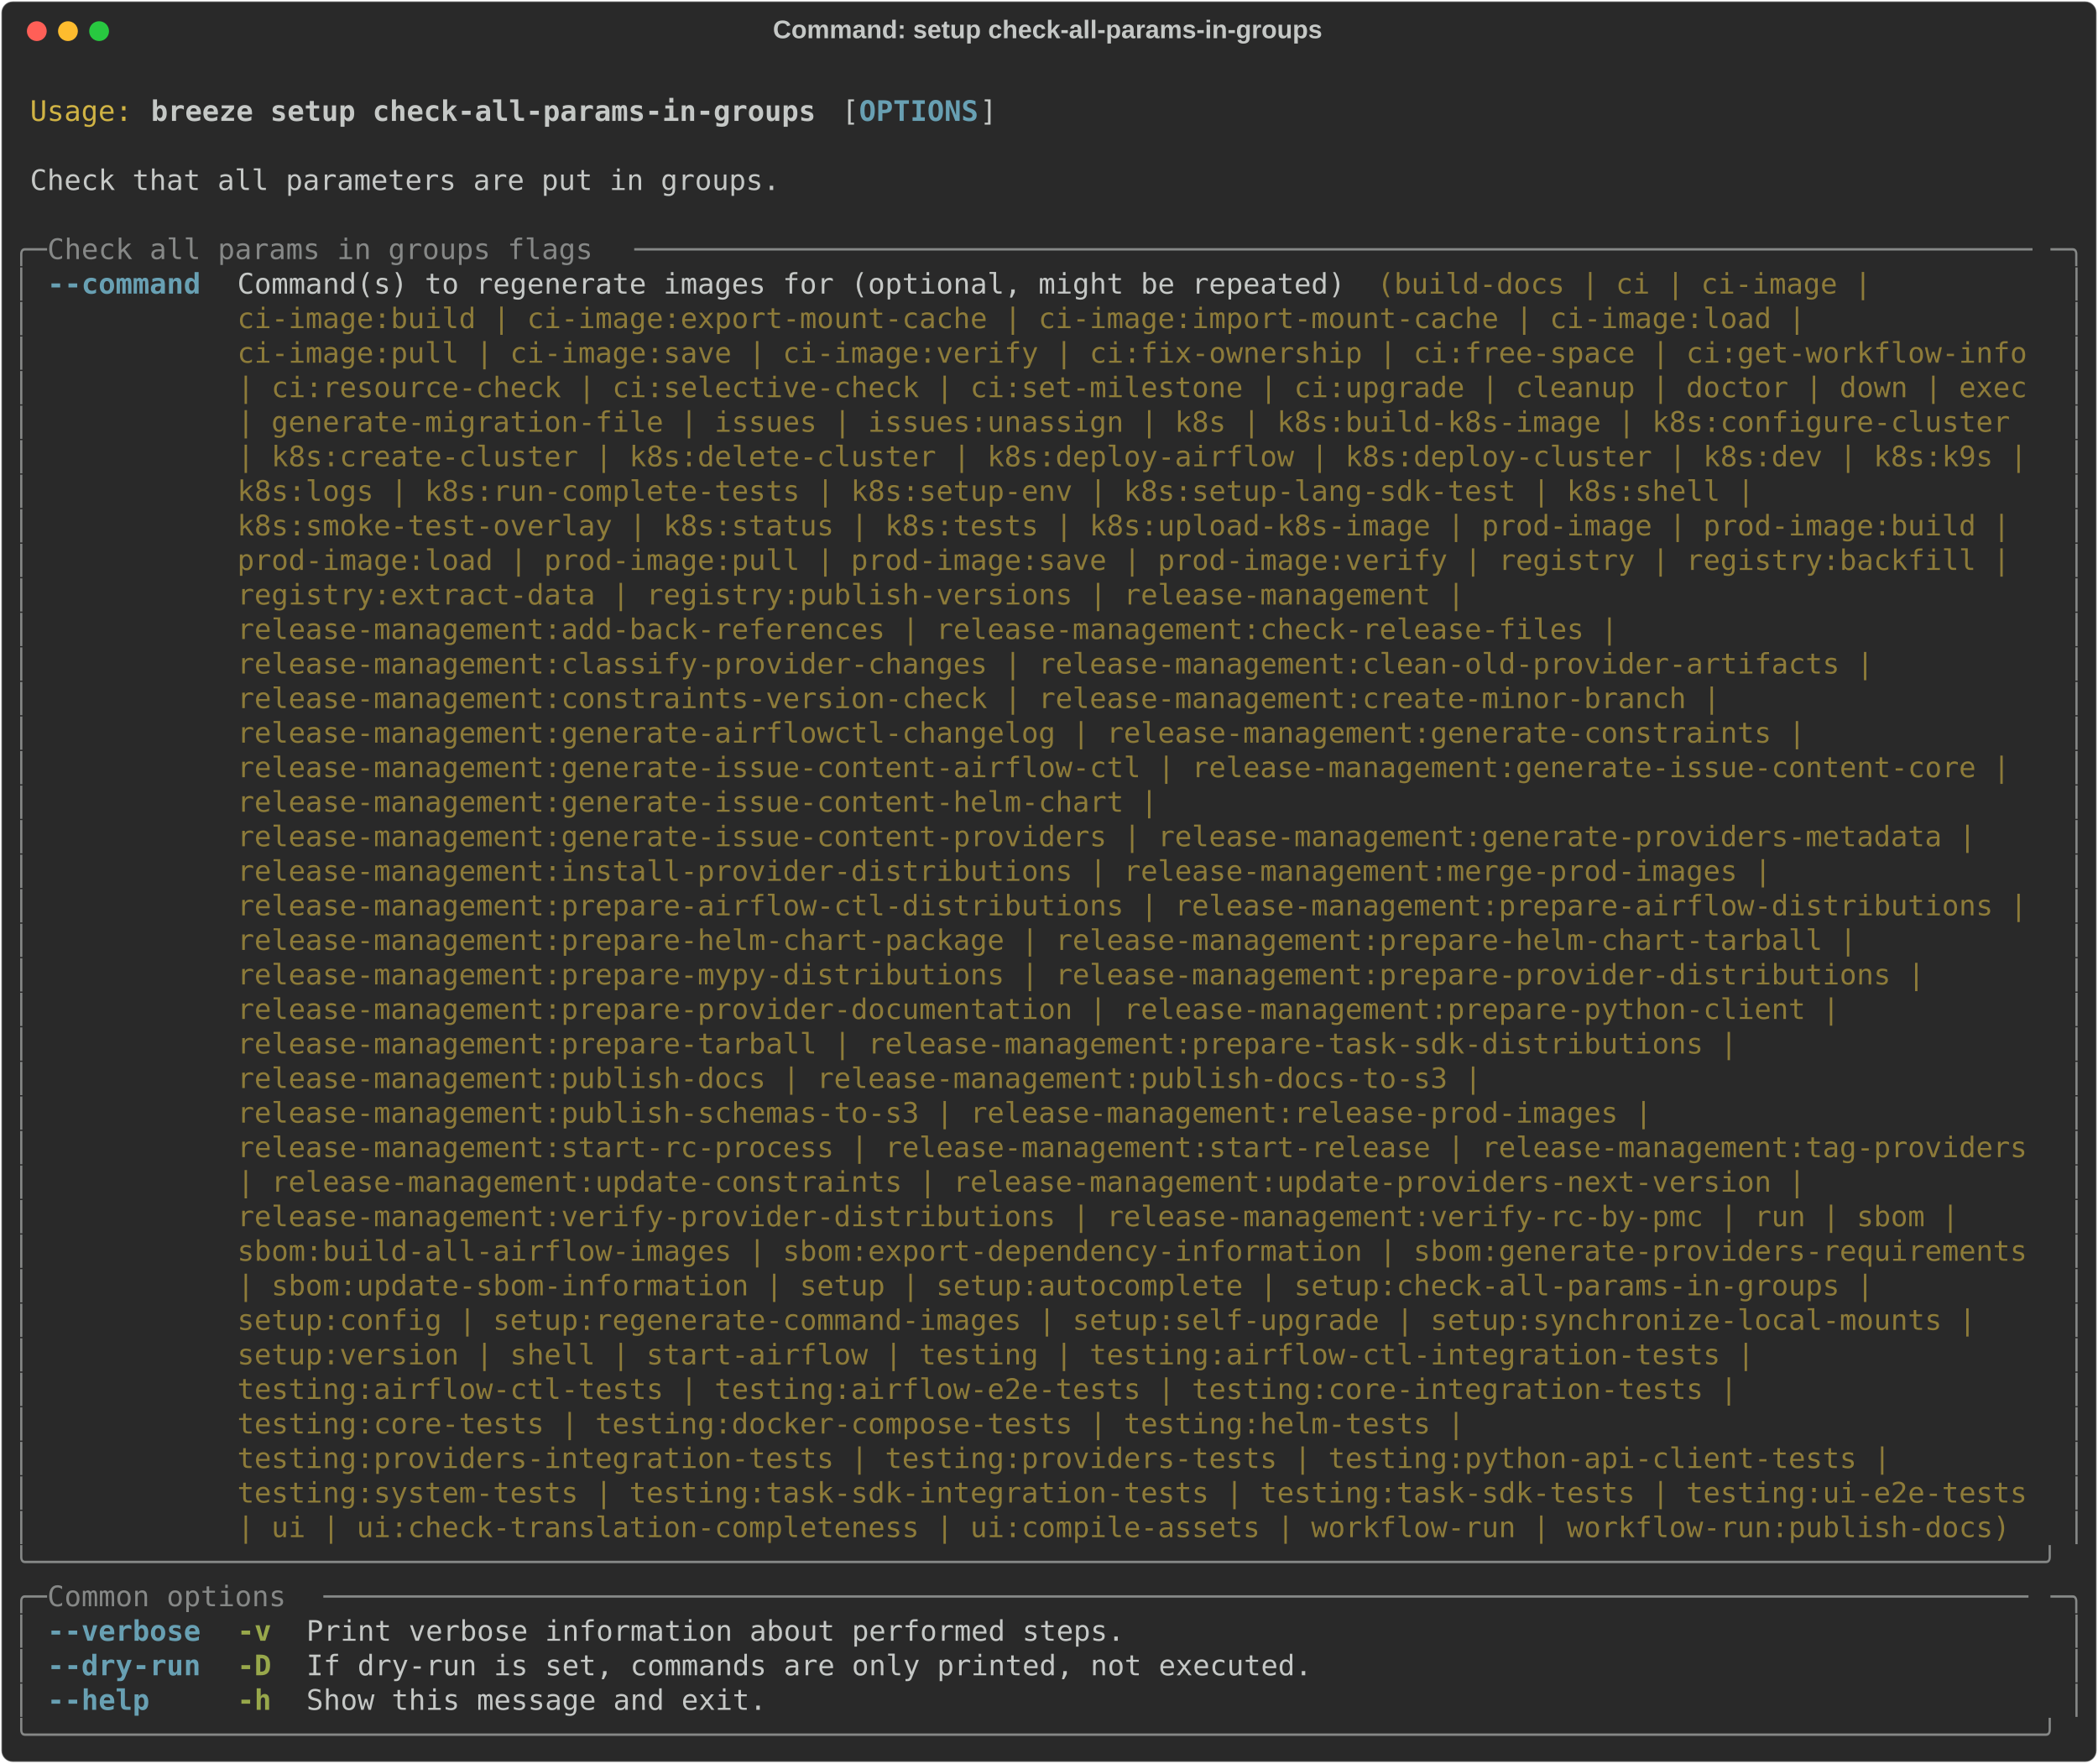
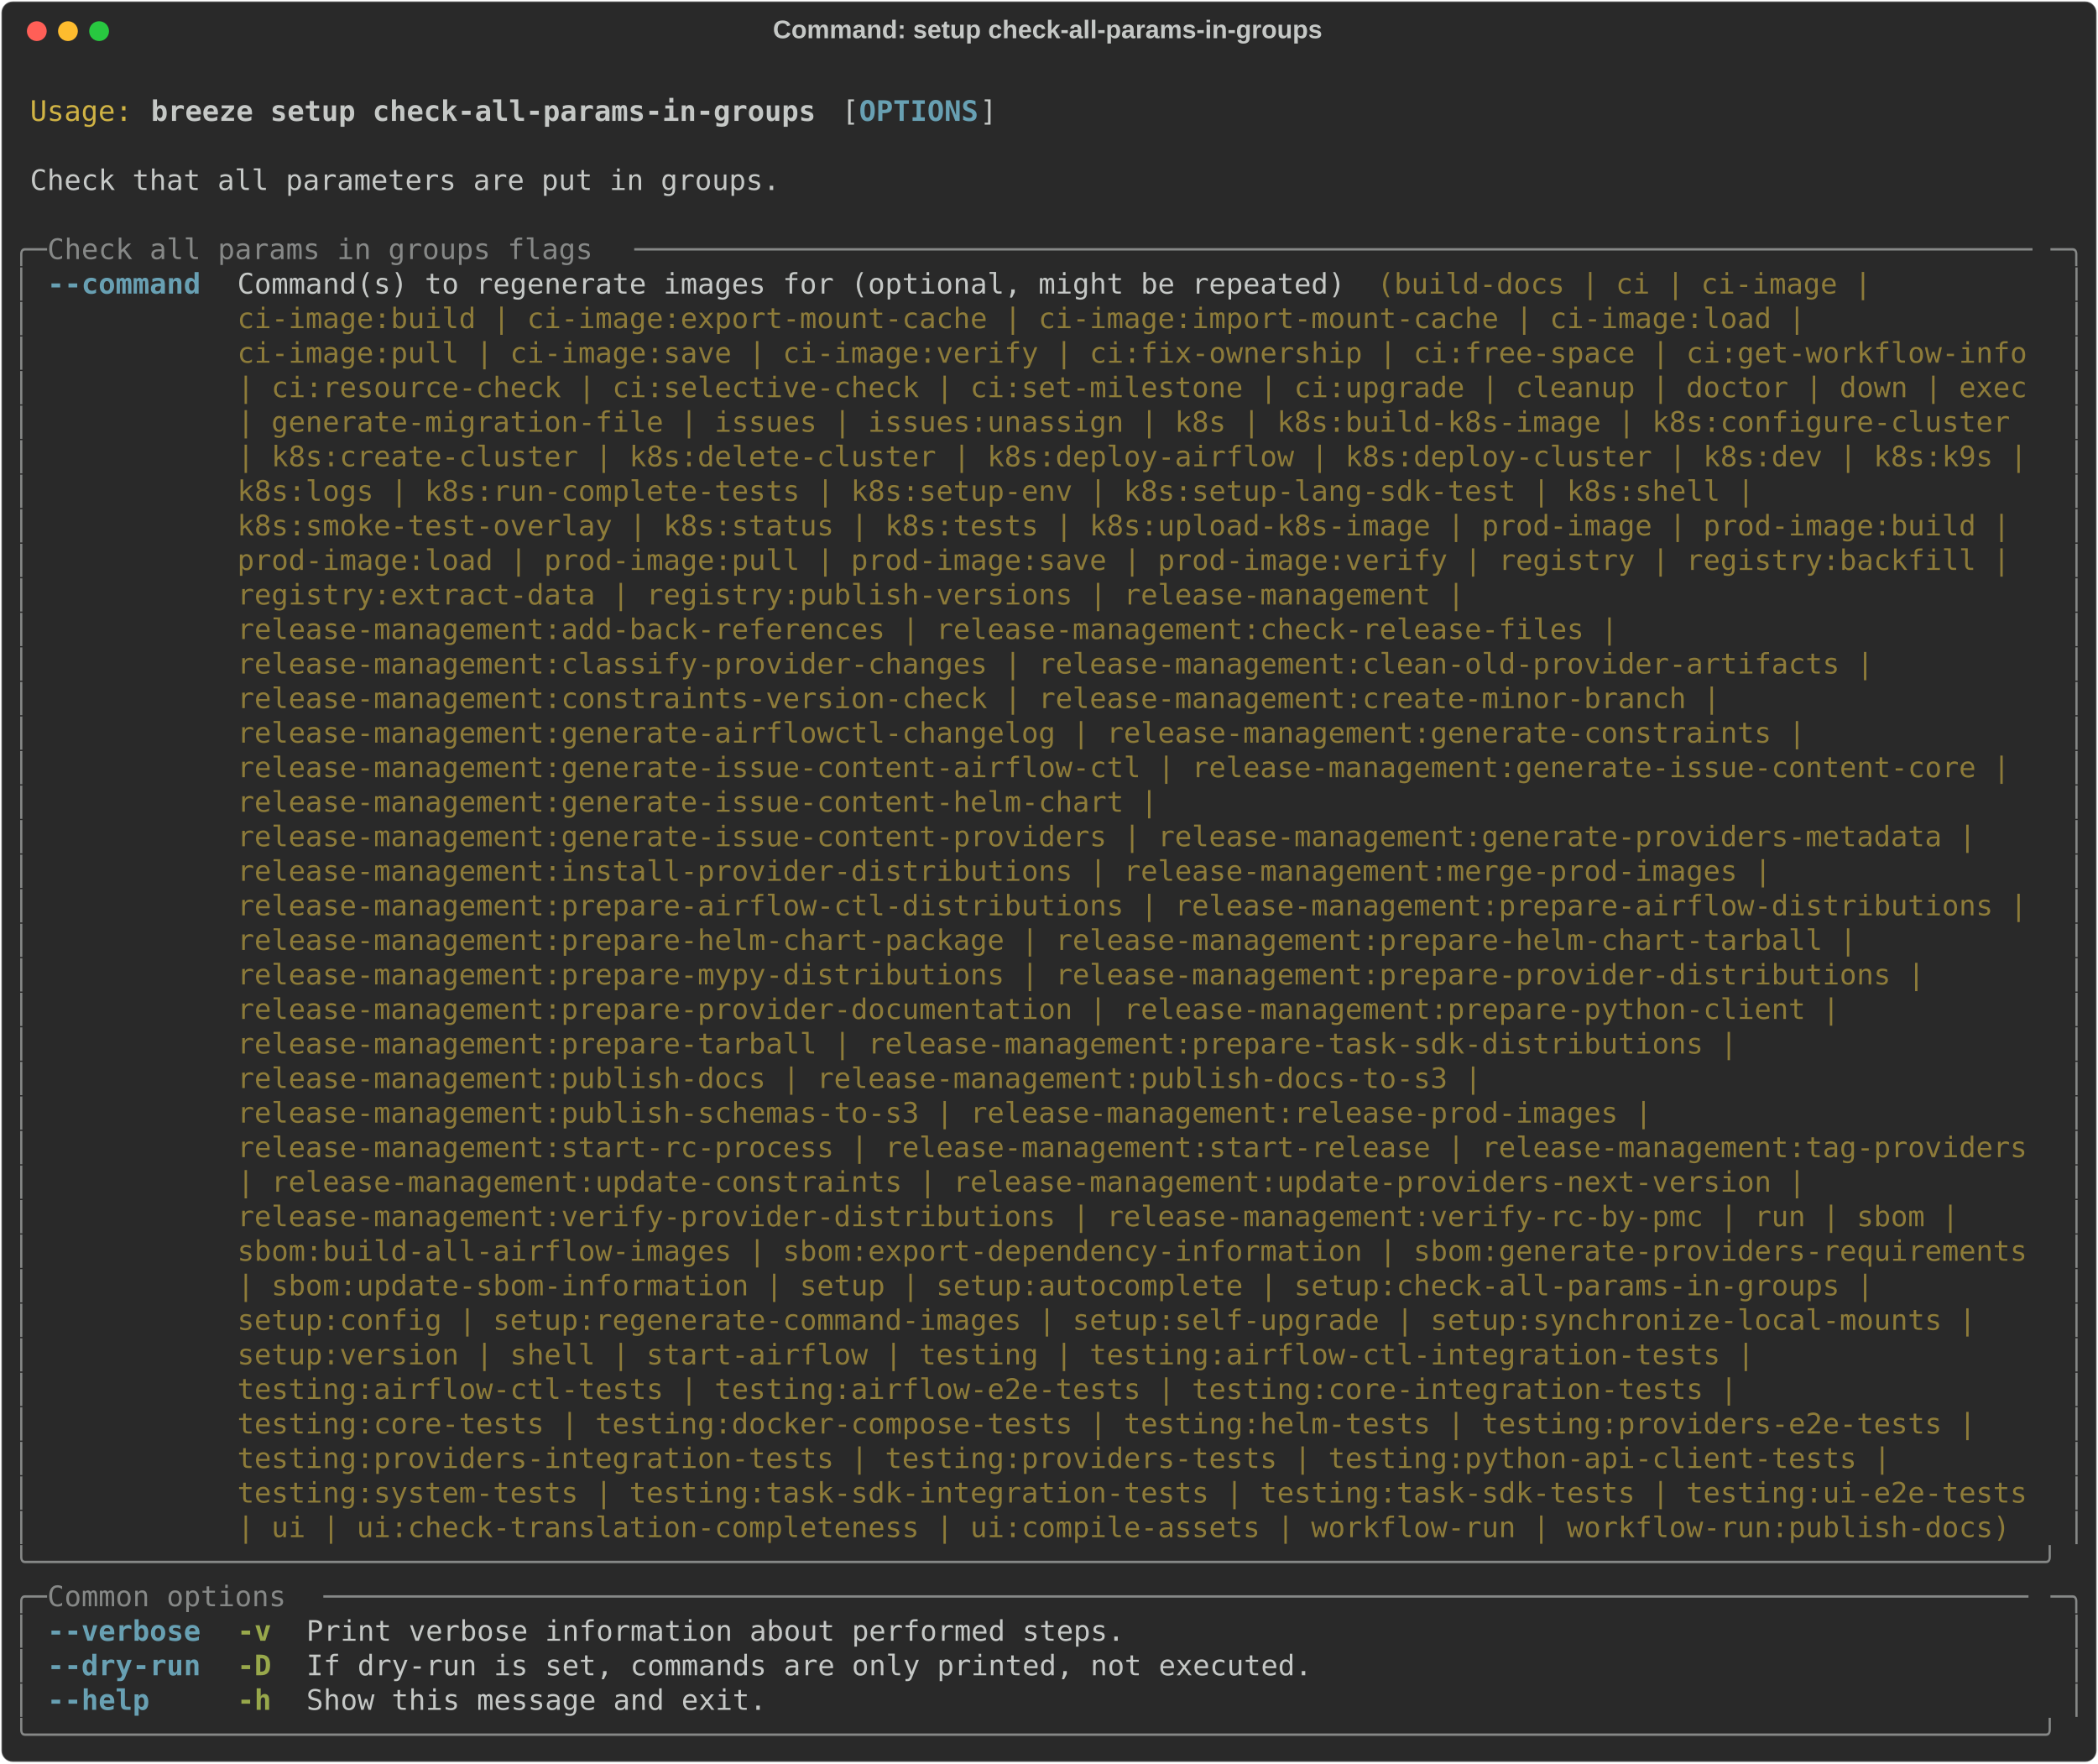
<svg xmlns="http://www.w3.org/2000/svg" class="rich-terminal" viewBox="0 0 1482 1245.6">
  <style>

    @font-face {
        font-family: "Fira Code";
        src: local("FiraCode-Regular"),
                url("https://cdnjs.cloudflare.com/ajax/libs/firacode/6.2.0/woff2/FiraCode-Regular.woff2") format("woff2"),
                url("https://cdnjs.cloudflare.com/ajax/libs/firacode/6.2.0/woff/FiraCode-Regular.woff") format("woff");
        font-style: normal;
        font-weight: 400;
    }
    @font-face {
        font-family: "Fira Code";
        src: local("FiraCode-Bold"),
                url("https://cdnjs.cloudflare.com/ajax/libs/firacode/6.2.0/woff2/FiraCode-Bold.woff2") format("woff2"),
                url("https://cdnjs.cloudflare.com/ajax/libs/firacode/6.2.0/woff/FiraCode-Bold.woff") format("woff");
        font-style: bold;
        font-weight: 700;
    }

    .breeze-setup-check-all-params-in-groups-matrix {
        font-family: Fira Code, monospace;
        font-size: 20px;
        line-height: 24.4px;
        font-variant-east-asian: full-width;
    }

    .breeze-setup-check-all-params-in-groups-title {
        font-size: 18px;
        font-weight: bold;
        font-family: arial;
    }

    .breeze-setup-check-all-params-in-groups-r1 { fill: #c5c8c6 }
.breeze-setup-check-all-params-in-groups-r2 { fill: #d0b344 }
.breeze-setup-check-all-params-in-groups-r3 { fill: #c5c8c6;font-weight: bold }
.breeze-setup-check-all-params-in-groups-r4 { fill: #68a0b3;font-weight: bold }
.breeze-setup-check-all-params-in-groups-r5 { fill: #868887 }
.breeze-setup-check-all-params-in-groups-r6 { fill: #8d7b39 }
.breeze-setup-check-all-params-in-groups-r7 { fill: #98a84b;font-weight: bold }
    </style>
  <defs>
    <clipPath id="breeze-setup-check-all-params-in-groups-clip-terminal">
      <rect x="0" y="0" width="1463.0" height="1194.6" />
    </clipPath>
    <clipPath id="breeze-setup-check-all-params-in-groups-line-0">
      <rect x="0" y="1.5" width="1464" height="24.65" />
    </clipPath>
    <clipPath id="breeze-setup-check-all-params-in-groups-line-1">
      <rect x="0" y="25.9" width="1464" height="24.65" />
    </clipPath>
    <clipPath id="breeze-setup-check-all-params-in-groups-line-2">
      <rect x="0" y="50.3" width="1464" height="24.65" />
    </clipPath>
    <clipPath id="breeze-setup-check-all-params-in-groups-line-3">
      <rect x="0" y="74.7" width="1464" height="24.65" />
    </clipPath>
    <clipPath id="breeze-setup-check-all-params-in-groups-line-4">
      <rect x="0" y="99.1" width="1464" height="24.65" />
    </clipPath>
    <clipPath id="breeze-setup-check-all-params-in-groups-line-5">
      <rect x="0" y="123.5" width="1464" height="24.65" />
    </clipPath>
    <clipPath id="breeze-setup-check-all-params-in-groups-line-6">
      <rect x="0" y="147.9" width="1464" height="24.65" />
    </clipPath>
    <clipPath id="breeze-setup-check-all-params-in-groups-line-7">
      <rect x="0" y="172.3" width="1464" height="24.65" />
    </clipPath>
    <clipPath id="breeze-setup-check-all-params-in-groups-line-8">
      <rect x="0" y="196.7" width="1464" height="24.65" />
    </clipPath>
    <clipPath id="breeze-setup-check-all-params-in-groups-line-9">
      <rect x="0" y="221.1" width="1464" height="24.65" />
    </clipPath>
    <clipPath id="breeze-setup-check-all-params-in-groups-line-10">
      <rect x="0" y="245.5" width="1464" height="24.65" />
    </clipPath>
    <clipPath id="breeze-setup-check-all-params-in-groups-line-11">
      <rect x="0" y="269.9" width="1464" height="24.65" />
    </clipPath>
    <clipPath id="breeze-setup-check-all-params-in-groups-line-12">
      <rect x="0" y="294.3" width="1464" height="24.65" />
    </clipPath>
    <clipPath id="breeze-setup-check-all-params-in-groups-line-13">
      <rect x="0" y="318.7" width="1464" height="24.65" />
    </clipPath>
    <clipPath id="breeze-setup-check-all-params-in-groups-line-14">
      <rect x="0" y="343.1" width="1464" height="24.65" />
    </clipPath>
    <clipPath id="breeze-setup-check-all-params-in-groups-line-15">
      <rect x="0" y="367.5" width="1464" height="24.65" />
    </clipPath>
    <clipPath id="breeze-setup-check-all-params-in-groups-line-16">
      <rect x="0" y="391.9" width="1464" height="24.65" />
    </clipPath>
    <clipPath id="breeze-setup-check-all-params-in-groups-line-17">
      <rect x="0" y="416.3" width="1464" height="24.65" />
    </clipPath>
    <clipPath id="breeze-setup-check-all-params-in-groups-line-18">
      <rect x="0" y="440.7" width="1464" height="24.65" />
    </clipPath>
    <clipPath id="breeze-setup-check-all-params-in-groups-line-19">
      <rect x="0" y="465.1" width="1464" height="24.65" />
    </clipPath>
    <clipPath id="breeze-setup-check-all-params-in-groups-line-20">
      <rect x="0" y="489.5" width="1464" height="24.65" />
    </clipPath>
    <clipPath id="breeze-setup-check-all-params-in-groups-line-21">
      <rect x="0" y="513.9" width="1464" height="24.65" />
    </clipPath>
    <clipPath id="breeze-setup-check-all-params-in-groups-line-22">
      <rect x="0" y="538.3" width="1464" height="24.65" />
    </clipPath>
    <clipPath id="breeze-setup-check-all-params-in-groups-line-23">
      <rect x="0" y="562.7" width="1464" height="24.65" />
    </clipPath>
    <clipPath id="breeze-setup-check-all-params-in-groups-line-24">
      <rect x="0" y="587.1" width="1464" height="24.65" />
    </clipPath>
    <clipPath id="breeze-setup-check-all-params-in-groups-line-25">
      <rect x="0" y="611.5" width="1464" height="24.65" />
    </clipPath>
    <clipPath id="breeze-setup-check-all-params-in-groups-line-26">
      <rect x="0" y="635.9" width="1464" height="24.65" />
    </clipPath>
    <clipPath id="breeze-setup-check-all-params-in-groups-line-27">
      <rect x="0" y="660.3" width="1464" height="24.65" />
    </clipPath>
    <clipPath id="breeze-setup-check-all-params-in-groups-line-28">
      <rect x="0" y="684.7" width="1464" height="24.65" />
    </clipPath>
    <clipPath id="breeze-setup-check-all-params-in-groups-line-29">
      <rect x="0" y="709.1" width="1464" height="24.65" />
    </clipPath>
    <clipPath id="breeze-setup-check-all-params-in-groups-line-30">
      <rect x="0" y="733.5" width="1464" height="24.65" />
    </clipPath>
    <clipPath id="breeze-setup-check-all-params-in-groups-line-31">
      <rect x="0" y="757.9" width="1464" height="24.65" />
    </clipPath>
    <clipPath id="breeze-setup-check-all-params-in-groups-line-32">
      <rect x="0" y="782.3" width="1464" height="24.65" />
    </clipPath>
    <clipPath id="breeze-setup-check-all-params-in-groups-line-33">
      <rect x="0" y="806.7" width="1464" height="24.65" />
    </clipPath>
    <clipPath id="breeze-setup-check-all-params-in-groups-line-34">
      <rect x="0" y="831.1" width="1464" height="24.65" />
    </clipPath>
    <clipPath id="breeze-setup-check-all-params-in-groups-line-35">
      <rect x="0" y="855.5" width="1464" height="24.65" />
    </clipPath>
    <clipPath id="breeze-setup-check-all-params-in-groups-line-36">
      <rect x="0" y="879.9" width="1464" height="24.65" />
    </clipPath>
    <clipPath id="breeze-setup-check-all-params-in-groups-line-37">
      <rect x="0" y="904.3" width="1464" height="24.65" />
    </clipPath>
    <clipPath id="breeze-setup-check-all-params-in-groups-line-38">
      <rect x="0" y="928.7" width="1464" height="24.65" />
    </clipPath>
    <clipPath id="breeze-setup-check-all-params-in-groups-line-39">
      <rect x="0" y="953.1" width="1464" height="24.65" />
    </clipPath>
    <clipPath id="breeze-setup-check-all-params-in-groups-line-40">
      <rect x="0" y="977.5" width="1464" height="24.65" />
    </clipPath>
    <clipPath id="breeze-setup-check-all-params-in-groups-line-41">
      <rect x="0" y="1001.9" width="1464" height="24.65" />
    </clipPath>
    <clipPath id="breeze-setup-check-all-params-in-groups-line-42">
      <rect x="0" y="1026.3" width="1464" height="24.65" />
    </clipPath>
    <clipPath id="breeze-setup-check-all-params-in-groups-line-43">
      <rect x="0" y="1050.7" width="1464" height="24.65" />
    </clipPath>
    <clipPath id="breeze-setup-check-all-params-in-groups-line-44">
      <rect x="0" y="1075.1" width="1464" height="24.65" />
    </clipPath>
    <clipPath id="breeze-setup-check-all-params-in-groups-line-45">
      <rect x="0" y="1099.5" width="1464" height="24.65" />
    </clipPath>
    <clipPath id="breeze-setup-check-all-params-in-groups-line-46">
      <rect x="0" y="1123.9" width="1464" height="24.65" />
    </clipPath>
    <clipPath id="breeze-setup-check-all-params-in-groups-line-47">
      <rect x="0" y="1148.3" width="1464" height="24.65" />
    </clipPath>
  </defs>
  <rect fill="#292929" stroke="rgba(255,255,255,0.35)" stroke-width="1" x="1" y="1" width="1480" height="1243.6" rx="8" />
  <text class="breeze-setup-check-all-params-in-groups-title" fill="#c5c8c6" text-anchor="middle" x="740" y="27">Command: setup check-all-params-in-groups</text>
  <g transform="translate(26,22)">
    <circle cx="0" cy="0" r="7" fill="#ff5f57" />
    <circle cx="22" cy="0" r="7" fill="#febc2e" />
    <circle cx="44" cy="0" r="7" fill="#28c840" />
  </g>
  <g transform="translate(9, 41)" clip-path="url(#breeze-setup-check-all-params-in-groups-clip-terminal)">
    <g class="breeze-setup-check-all-params-in-groups-matrix">
      <text class="breeze-setup-check-all-params-in-groups-r1" x="1464" y="20" textLength="12.2" clip-path="url(#breeze-setup-check-all-params-in-groups-line-0)">
</text>
      <text class="breeze-setup-check-all-params-in-groups-r2" x="12.2" y="44.4" textLength="73.2" clip-path="url(#breeze-setup-check-all-params-in-groups-line-1)">Usage:</text>
      <text class="breeze-setup-check-all-params-in-groups-r3" x="97.6" y="44.4" textLength="475.8" clip-path="url(#breeze-setup-check-all-params-in-groups-line-1)">breeze setup check-all-params-in-groups</text>
      <text class="breeze-setup-check-all-params-in-groups-r1" x="585.6" y="44.4" textLength="12.2" clip-path="url(#breeze-setup-check-all-params-in-groups-line-1)">[</text>
      <text class="breeze-setup-check-all-params-in-groups-r4" x="597.8" y="44.4" textLength="85.4" clip-path="url(#breeze-setup-check-all-params-in-groups-line-1)">OPTIONS</text>
      <text class="breeze-setup-check-all-params-in-groups-r1" x="683.2" y="44.4" textLength="12.2" clip-path="url(#breeze-setup-check-all-params-in-groups-line-1)">]</text>
      <text class="breeze-setup-check-all-params-in-groups-r1" x="1464" y="44.4" textLength="12.2" clip-path="url(#breeze-setup-check-all-params-in-groups-line-1)">
</text>
      <text class="breeze-setup-check-all-params-in-groups-r1" x="1464" y="68.8" textLength="12.2" clip-path="url(#breeze-setup-check-all-params-in-groups-line-2)">
</text>
      <text class="breeze-setup-check-all-params-in-groups-r1" x="12.2" y="93.2" textLength="536.8" clip-path="url(#breeze-setup-check-all-params-in-groups-line-3)">Check that all parameters are put in groups.</text>
      <text class="breeze-setup-check-all-params-in-groups-r1" x="1464" y="93.2" textLength="12.2" clip-path="url(#breeze-setup-check-all-params-in-groups-line-3)">
</text>
      <text class="breeze-setup-check-all-params-in-groups-r1" x="1464" y="117.6" textLength="12.2" clip-path="url(#breeze-setup-check-all-params-in-groups-line-4)">
</text>
      <text class="breeze-setup-check-all-params-in-groups-r5" x="0" y="142" textLength="24.4" clip-path="url(#breeze-setup-check-all-params-in-groups-line-5)">╭─</text>
      <text class="breeze-setup-check-all-params-in-groups-r5" x="24.4" y="142" textLength="414.8" clip-path="url(#breeze-setup-check-all-params-in-groups-line-5)"> Check all params in groups flags </text>
      <text class="breeze-setup-check-all-params-in-groups-r5" x="439.2" y="142" textLength="1000.4" clip-path="url(#breeze-setup-check-all-params-in-groups-line-5)">──────────────────────────────────────────────────────────────────────────────────</text>
      <text class="breeze-setup-check-all-params-in-groups-r5" x="1439.6" y="142" textLength="24.4" clip-path="url(#breeze-setup-check-all-params-in-groups-line-5)">─╮</text>
      <text class="breeze-setup-check-all-params-in-groups-r1" x="1464" y="142" textLength="12.2" clip-path="url(#breeze-setup-check-all-params-in-groups-line-5)">
</text>
      <text class="breeze-setup-check-all-params-in-groups-r5" x="0" y="166.4" textLength="12.2" clip-path="url(#breeze-setup-check-all-params-in-groups-line-6)">│</text>
      <text class="breeze-setup-check-all-params-in-groups-r4" x="24.4" y="166.4" textLength="109.8" clip-path="url(#breeze-setup-check-all-params-in-groups-line-6)">--command</text>
      <text class="breeze-setup-check-all-params-in-groups-r1" x="158.6" y="166.4" textLength="805.2" clip-path="url(#breeze-setup-check-all-params-in-groups-line-6)">Command(s) to regenerate images for (optional, might be repeated) </text>
      <text class="breeze-setup-check-all-params-in-groups-r6" x="963.8" y="166.4" textLength="366" clip-path="url(#breeze-setup-check-all-params-in-groups-line-6)">(build-docs | ci | ci-image | </text>
      <text class="breeze-setup-check-all-params-in-groups-r5" x="1451.8" y="166.4" textLength="12.2" clip-path="url(#breeze-setup-check-all-params-in-groups-line-6)">│</text>
      <text class="breeze-setup-check-all-params-in-groups-r1" x="1464" y="166.4" textLength="12.2" clip-path="url(#breeze-setup-check-all-params-in-groups-line-6)">
</text>
      <text class="breeze-setup-check-all-params-in-groups-r5" x="0" y="190.8" textLength="12.2" clip-path="url(#breeze-setup-check-all-params-in-groups-line-7)">│</text>
      <text class="breeze-setup-check-all-params-in-groups-r6" x="158.6" y="190.8" textLength="1134.6" clip-path="url(#breeze-setup-check-all-params-in-groups-line-7)">ci-image:build | ci-image:export-mount-cache | ci-image:import-mount-cache | ci-image:load | </text>
      <text class="breeze-setup-check-all-params-in-groups-r5" x="1451.8" y="190.8" textLength="12.2" clip-path="url(#breeze-setup-check-all-params-in-groups-line-7)">│</text>
      <text class="breeze-setup-check-all-params-in-groups-r1" x="1464" y="190.8" textLength="12.2" clip-path="url(#breeze-setup-check-all-params-in-groups-line-7)">
</text>
      <text class="breeze-setup-check-all-params-in-groups-r5" x="0" y="215.2" textLength="12.2" clip-path="url(#breeze-setup-check-all-params-in-groups-line-8)">│</text>
      <text class="breeze-setup-check-all-params-in-groups-r6" x="158.6" y="215.2" textLength="1281" clip-path="url(#breeze-setup-check-all-params-in-groups-line-8)">ci-image:pull | ci-image:save | ci-image:verify | ci:fix-ownership | ci:free-space | ci:get-workflow-info</text>
      <text class="breeze-setup-check-all-params-in-groups-r5" x="1451.8" y="215.2" textLength="12.2" clip-path="url(#breeze-setup-check-all-params-in-groups-line-8)">│</text>
      <text class="breeze-setup-check-all-params-in-groups-r1" x="1464" y="215.2" textLength="12.2" clip-path="url(#breeze-setup-check-all-params-in-groups-line-8)">
</text>
      <text class="breeze-setup-check-all-params-in-groups-r5" x="0" y="239.6" textLength="12.2" clip-path="url(#breeze-setup-check-all-params-in-groups-line-9)">│</text>
      <text class="breeze-setup-check-all-params-in-groups-r6" x="158.6" y="239.6" textLength="1281" clip-path="url(#breeze-setup-check-all-params-in-groups-line-9)">| ci:resource-check | ci:selective-check | ci:set-milestone | ci:upgrade | cleanup | doctor | down | exec</text>
      <text class="breeze-setup-check-all-params-in-groups-r5" x="1451.8" y="239.6" textLength="12.2" clip-path="url(#breeze-setup-check-all-params-in-groups-line-9)">│</text>
      <text class="breeze-setup-check-all-params-in-groups-r1" x="1464" y="239.6" textLength="12.2" clip-path="url(#breeze-setup-check-all-params-in-groups-line-9)">
</text>
      <text class="breeze-setup-check-all-params-in-groups-r5" x="0" y="264" textLength="12.2" clip-path="url(#breeze-setup-check-all-params-in-groups-line-10)">│</text>
      <text class="breeze-setup-check-all-params-in-groups-r6" x="158.6" y="264" textLength="1281" clip-path="url(#breeze-setup-check-all-params-in-groups-line-10)">| generate-migration-file | issues | issues:unassign | k8s | k8s:build-k8s-image | k8s:configure-cluster </text>
      <text class="breeze-setup-check-all-params-in-groups-r5" x="1451.8" y="264" textLength="12.2" clip-path="url(#breeze-setup-check-all-params-in-groups-line-10)">│</text>
      <text class="breeze-setup-check-all-params-in-groups-r1" x="1464" y="264" textLength="12.2" clip-path="url(#breeze-setup-check-all-params-in-groups-line-10)">
</text>
      <text class="breeze-setup-check-all-params-in-groups-r5" x="0" y="288.4" textLength="12.2" clip-path="url(#breeze-setup-check-all-params-in-groups-line-11)">│</text>
      <text class="breeze-setup-check-all-params-in-groups-r6" x="158.6" y="288.4" textLength="1281" clip-path="url(#breeze-setup-check-all-params-in-groups-line-11)">| k8s:create-cluster | k8s:delete-cluster | k8s:deploy-airflow | k8s:deploy-cluster | k8s:dev | k8s:k9s |</text>
      <text class="breeze-setup-check-all-params-in-groups-r5" x="1451.8" y="288.4" textLength="12.2" clip-path="url(#breeze-setup-check-all-params-in-groups-line-11)">│</text>
      <text class="breeze-setup-check-all-params-in-groups-r1" x="1464" y="288.4" textLength="12.2" clip-path="url(#breeze-setup-check-all-params-in-groups-line-11)">
</text>
      <text class="breeze-setup-check-all-params-in-groups-r5" x="0" y="312.8" textLength="12.2" clip-path="url(#breeze-setup-check-all-params-in-groups-line-12)">│</text>
      <text class="breeze-setup-check-all-params-in-groups-r6" x="158.6" y="312.8" textLength="1098" clip-path="url(#breeze-setup-check-all-params-in-groups-line-12)">k8s:logs | k8s:run-complete-tests | k8s:setup-env | k8s:setup-lang-sdk-test | k8s:shell | </text>
      <text class="breeze-setup-check-all-params-in-groups-r5" x="1451.8" y="312.8" textLength="12.2" clip-path="url(#breeze-setup-check-all-params-in-groups-line-12)">│</text>
      <text class="breeze-setup-check-all-params-in-groups-r1" x="1464" y="312.8" textLength="12.2" clip-path="url(#breeze-setup-check-all-params-in-groups-line-12)">
</text>
      <text class="breeze-setup-check-all-params-in-groups-r5" x="0" y="337.2" textLength="12.2" clip-path="url(#breeze-setup-check-all-params-in-groups-line-13)">│</text>
      <text class="breeze-setup-check-all-params-in-groups-r6" x="158.6" y="337.2" textLength="1281" clip-path="url(#breeze-setup-check-all-params-in-groups-line-13)">k8s:smoke-test-overlay | k8s:status | k8s:tests | k8s:upload-k8s-image | prod-image | prod-image:build | </text>
      <text class="breeze-setup-check-all-params-in-groups-r5" x="1451.8" y="337.2" textLength="12.2" clip-path="url(#breeze-setup-check-all-params-in-groups-line-13)">│</text>
      <text class="breeze-setup-check-all-params-in-groups-r1" x="1464" y="337.2" textLength="12.2" clip-path="url(#breeze-setup-check-all-params-in-groups-line-13)">
</text>
      <text class="breeze-setup-check-all-params-in-groups-r5" x="0" y="361.6" textLength="12.2" clip-path="url(#breeze-setup-check-all-params-in-groups-line-14)">│</text>
      <text class="breeze-setup-check-all-params-in-groups-r6" x="158.6" y="361.6" textLength="1281" clip-path="url(#breeze-setup-check-all-params-in-groups-line-14)">prod-image:load | prod-image:pull | prod-image:save | prod-image:verify | registry | registry:backfill | </text>
      <text class="breeze-setup-check-all-params-in-groups-r5" x="1451.8" y="361.6" textLength="12.2" clip-path="url(#breeze-setup-check-all-params-in-groups-line-14)">│</text>
      <text class="breeze-setup-check-all-params-in-groups-r1" x="1464" y="361.6" textLength="12.2" clip-path="url(#breeze-setup-check-all-params-in-groups-line-14)">
</text>
      <text class="breeze-setup-check-all-params-in-groups-r5" x="0" y="386" textLength="12.2" clip-path="url(#breeze-setup-check-all-params-in-groups-line-15)">│</text>
      <text class="breeze-setup-check-all-params-in-groups-r6" x="158.6" y="386" textLength="890.6" clip-path="url(#breeze-setup-check-all-params-in-groups-line-15)">registry:extract-data | registry:publish-versions | release-management | </text>
      <text class="breeze-setup-check-all-params-in-groups-r5" x="1451.8" y="386" textLength="12.2" clip-path="url(#breeze-setup-check-all-params-in-groups-line-15)">│</text>
      <text class="breeze-setup-check-all-params-in-groups-r1" x="1464" y="386" textLength="12.2" clip-path="url(#breeze-setup-check-all-params-in-groups-line-15)">
</text>
      <text class="breeze-setup-check-all-params-in-groups-r5" x="0" y="410.4" textLength="12.2" clip-path="url(#breeze-setup-check-all-params-in-groups-line-16)">│</text>
      <text class="breeze-setup-check-all-params-in-groups-r6" x="158.6" y="410.4" textLength="1000.4" clip-path="url(#breeze-setup-check-all-params-in-groups-line-16)">release-management:add-back-references | release-management:check-release-files | </text>
      <text class="breeze-setup-check-all-params-in-groups-r5" x="1451.8" y="410.4" textLength="12.2" clip-path="url(#breeze-setup-check-all-params-in-groups-line-16)">│</text>
      <text class="breeze-setup-check-all-params-in-groups-r1" x="1464" y="410.4" textLength="12.2" clip-path="url(#breeze-setup-check-all-params-in-groups-line-16)">
</text>
      <text class="breeze-setup-check-all-params-in-groups-r5" x="0" y="434.8" textLength="12.2" clip-path="url(#breeze-setup-check-all-params-in-groups-line-17)">│</text>
      <text class="breeze-setup-check-all-params-in-groups-r6" x="158.6" y="434.8" textLength="1183.4" clip-path="url(#breeze-setup-check-all-params-in-groups-line-17)">release-management:classify-provider-changes | release-management:clean-old-provider-artifacts | </text>
      <text class="breeze-setup-check-all-params-in-groups-r5" x="1451.8" y="434.8" textLength="12.2" clip-path="url(#breeze-setup-check-all-params-in-groups-line-17)">│</text>
      <text class="breeze-setup-check-all-params-in-groups-r1" x="1464" y="434.8" textLength="12.2" clip-path="url(#breeze-setup-check-all-params-in-groups-line-17)">
</text>
      <text class="breeze-setup-check-all-params-in-groups-r5" x="0" y="459.2" textLength="12.2" clip-path="url(#breeze-setup-check-all-params-in-groups-line-18)">│</text>
      <text class="breeze-setup-check-all-params-in-groups-r6" x="158.6" y="459.2" textLength="1073.6" clip-path="url(#breeze-setup-check-all-params-in-groups-line-18)">release-management:constraints-version-check | release-management:create-minor-branch | </text>
      <text class="breeze-setup-check-all-params-in-groups-r5" x="1451.8" y="459.2" textLength="12.2" clip-path="url(#breeze-setup-check-all-params-in-groups-line-18)">│</text>
      <text class="breeze-setup-check-all-params-in-groups-r1" x="1464" y="459.2" textLength="12.2" clip-path="url(#breeze-setup-check-all-params-in-groups-line-18)">
</text>
      <text class="breeze-setup-check-all-params-in-groups-r5" x="0" y="483.6" textLength="12.2" clip-path="url(#breeze-setup-check-all-params-in-groups-line-19)">│</text>
      <text class="breeze-setup-check-all-params-in-groups-r6" x="158.6" y="483.6" textLength="1134.6" clip-path="url(#breeze-setup-check-all-params-in-groups-line-19)">release-management:generate-airflowctl-changelog | release-management:generate-constraints | </text>
      <text class="breeze-setup-check-all-params-in-groups-r5" x="1451.8" y="483.6" textLength="12.2" clip-path="url(#breeze-setup-check-all-params-in-groups-line-19)">│</text>
      <text class="breeze-setup-check-all-params-in-groups-r1" x="1464" y="483.6" textLength="12.2" clip-path="url(#breeze-setup-check-all-params-in-groups-line-19)">
</text>
      <text class="breeze-setup-check-all-params-in-groups-r5" x="0" y="508" textLength="12.2" clip-path="url(#breeze-setup-check-all-params-in-groups-line-20)">│</text>
      <text class="breeze-setup-check-all-params-in-groups-r6" x="158.6" y="508" textLength="1281" clip-path="url(#breeze-setup-check-all-params-in-groups-line-20)">release-management:generate-issue-content-airflow-ctl | release-management:generate-issue-content-core | </text>
      <text class="breeze-setup-check-all-params-in-groups-r5" x="1451.8" y="508" textLength="12.2" clip-path="url(#breeze-setup-check-all-params-in-groups-line-20)">│</text>
      <text class="breeze-setup-check-all-params-in-groups-r1" x="1464" y="508" textLength="12.2" clip-path="url(#breeze-setup-check-all-params-in-groups-line-20)">
</text>
      <text class="breeze-setup-check-all-params-in-groups-r5" x="0" y="532.4" textLength="12.2" clip-path="url(#breeze-setup-check-all-params-in-groups-line-21)">│</text>
      <text class="breeze-setup-check-all-params-in-groups-r6" x="158.6" y="532.4" textLength="671" clip-path="url(#breeze-setup-check-all-params-in-groups-line-21)">release-management:generate-issue-content-helm-chart | </text>
      <text class="breeze-setup-check-all-params-in-groups-r5" x="1451.8" y="532.4" textLength="12.2" clip-path="url(#breeze-setup-check-all-params-in-groups-line-21)">│</text>
      <text class="breeze-setup-check-all-params-in-groups-r1" x="1464" y="532.4" textLength="12.2" clip-path="url(#breeze-setup-check-all-params-in-groups-line-21)">
</text>
      <text class="breeze-setup-check-all-params-in-groups-r5" x="0" y="556.8" textLength="12.2" clip-path="url(#breeze-setup-check-all-params-in-groups-line-22)">│</text>
      <text class="breeze-setup-check-all-params-in-groups-r6" x="158.6" y="556.8" textLength="1256.6" clip-path="url(#breeze-setup-check-all-params-in-groups-line-22)">release-management:generate-issue-content-providers | release-management:generate-providers-metadata | </text>
      <text class="breeze-setup-check-all-params-in-groups-r5" x="1451.8" y="556.8" textLength="12.2" clip-path="url(#breeze-setup-check-all-params-in-groups-line-22)">│</text>
      <text class="breeze-setup-check-all-params-in-groups-r1" x="1464" y="556.8" textLength="12.2" clip-path="url(#breeze-setup-check-all-params-in-groups-line-22)">
</text>
      <text class="breeze-setup-check-all-params-in-groups-r5" x="0" y="581.2" textLength="12.2" clip-path="url(#breeze-setup-check-all-params-in-groups-line-23)">│</text>
      <text class="breeze-setup-check-all-params-in-groups-r6" x="158.6" y="581.2" textLength="1110.2" clip-path="url(#breeze-setup-check-all-params-in-groups-line-23)">release-management:install-provider-distributions | release-management:merge-prod-images | </text>
      <text class="breeze-setup-check-all-params-in-groups-r5" x="1451.8" y="581.2" textLength="12.2" clip-path="url(#breeze-setup-check-all-params-in-groups-line-23)">│</text>
      <text class="breeze-setup-check-all-params-in-groups-r1" x="1464" y="581.2" textLength="12.2" clip-path="url(#breeze-setup-check-all-params-in-groups-line-23)">
</text>
      <text class="breeze-setup-check-all-params-in-groups-r5" x="0" y="605.6" textLength="12.2" clip-path="url(#breeze-setup-check-all-params-in-groups-line-24)">│</text>
      <text class="breeze-setup-check-all-params-in-groups-r6" x="158.6" y="605.6" textLength="1281" clip-path="url(#breeze-setup-check-all-params-in-groups-line-24)">release-management:prepare-airflow-ctl-distributions | release-management:prepare-airflow-distributions |</text>
      <text class="breeze-setup-check-all-params-in-groups-r5" x="1451.8" y="605.6" textLength="12.2" clip-path="url(#breeze-setup-check-all-params-in-groups-line-24)">│</text>
      <text class="breeze-setup-check-all-params-in-groups-r1" x="1464" y="605.6" textLength="12.2" clip-path="url(#breeze-setup-check-all-params-in-groups-line-24)">
</text>
      <text class="breeze-setup-check-all-params-in-groups-r5" x="0" y="630" textLength="12.2" clip-path="url(#breeze-setup-check-all-params-in-groups-line-25)">│</text>
      <text class="breeze-setup-check-all-params-in-groups-r6" x="158.6" y="630" textLength="1171.2" clip-path="url(#breeze-setup-check-all-params-in-groups-line-25)">release-management:prepare-helm-chart-package | release-management:prepare-helm-chart-tarball | </text>
      <text class="breeze-setup-check-all-params-in-groups-r5" x="1451.8" y="630" textLength="12.2" clip-path="url(#breeze-setup-check-all-params-in-groups-line-25)">│</text>
      <text class="breeze-setup-check-all-params-in-groups-r1" x="1464" y="630" textLength="12.2" clip-path="url(#breeze-setup-check-all-params-in-groups-line-25)">
</text>
      <text class="breeze-setup-check-all-params-in-groups-r5" x="0" y="654.4" textLength="12.2" clip-path="url(#breeze-setup-check-all-params-in-groups-line-26)">│</text>
      <text class="breeze-setup-check-all-params-in-groups-r6" x="158.6" y="654.4" textLength="1220" clip-path="url(#breeze-setup-check-all-params-in-groups-line-26)">release-management:prepare-mypy-distributions | release-management:prepare-provider-distributions | </text>
      <text class="breeze-setup-check-all-params-in-groups-r5" x="1451.8" y="654.4" textLength="12.2" clip-path="url(#breeze-setup-check-all-params-in-groups-line-26)">│</text>
      <text class="breeze-setup-check-all-params-in-groups-r1" x="1464" y="654.4" textLength="12.2" clip-path="url(#breeze-setup-check-all-params-in-groups-line-26)">
</text>
      <text class="breeze-setup-check-all-params-in-groups-r5" x="0" y="678.8" textLength="12.2" clip-path="url(#breeze-setup-check-all-params-in-groups-line-27)">│</text>
      <text class="breeze-setup-check-all-params-in-groups-r6" x="158.6" y="678.8" textLength="1159" clip-path="url(#breeze-setup-check-all-params-in-groups-line-27)">release-management:prepare-provider-documentation | release-management:prepare-python-client | </text>
      <text class="breeze-setup-check-all-params-in-groups-r5" x="1451.8" y="678.8" textLength="12.2" clip-path="url(#breeze-setup-check-all-params-in-groups-line-27)">│</text>
      <text class="breeze-setup-check-all-params-in-groups-r1" x="1464" y="678.8" textLength="12.2" clip-path="url(#breeze-setup-check-all-params-in-groups-line-27)">
</text>
      <text class="breeze-setup-check-all-params-in-groups-r5" x="0" y="703.2" textLength="12.2" clip-path="url(#breeze-setup-check-all-params-in-groups-line-28)">│</text>
      <text class="breeze-setup-check-all-params-in-groups-r6" x="158.6" y="703.2" textLength="1085.8" clip-path="url(#breeze-setup-check-all-params-in-groups-line-28)">release-management:prepare-tarball | release-management:prepare-task-sdk-distributions | </text>
      <text class="breeze-setup-check-all-params-in-groups-r5" x="1451.8" y="703.2" textLength="12.2" clip-path="url(#breeze-setup-check-all-params-in-groups-line-28)">│</text>
      <text class="breeze-setup-check-all-params-in-groups-r1" x="1464" y="703.2" textLength="12.2" clip-path="url(#breeze-setup-check-all-params-in-groups-line-28)">
</text>
      <text class="breeze-setup-check-all-params-in-groups-r5" x="0" y="727.6" textLength="12.2" clip-path="url(#breeze-setup-check-all-params-in-groups-line-29)">│</text>
      <text class="breeze-setup-check-all-params-in-groups-r6" x="158.6" y="727.6" textLength="902.8" clip-path="url(#breeze-setup-check-all-params-in-groups-line-29)">release-management:publish-docs | release-management:publish-docs-to-s3 | </text>
      <text class="breeze-setup-check-all-params-in-groups-r5" x="1451.8" y="727.6" textLength="12.2" clip-path="url(#breeze-setup-check-all-params-in-groups-line-29)">│</text>
      <text class="breeze-setup-check-all-params-in-groups-r1" x="1464" y="727.6" textLength="12.2" clip-path="url(#breeze-setup-check-all-params-in-groups-line-29)">
</text>
      <text class="breeze-setup-check-all-params-in-groups-r5" x="0" y="752" textLength="12.2" clip-path="url(#breeze-setup-check-all-params-in-groups-line-30)">│</text>
      <text class="breeze-setup-check-all-params-in-groups-r6" x="158.6" y="752" textLength="1024.8" clip-path="url(#breeze-setup-check-all-params-in-groups-line-30)">release-management:publish-schemas-to-s3 | release-management:release-prod-images | </text>
      <text class="breeze-setup-check-all-params-in-groups-r5" x="1451.8" y="752" textLength="12.2" clip-path="url(#breeze-setup-check-all-params-in-groups-line-30)">│</text>
      <text class="breeze-setup-check-all-params-in-groups-r1" x="1464" y="752" textLength="12.2" clip-path="url(#breeze-setup-check-all-params-in-groups-line-30)">
</text>
      <text class="breeze-setup-check-all-params-in-groups-r5" x="0" y="776.4" textLength="12.2" clip-path="url(#breeze-setup-check-all-params-in-groups-line-31)">│</text>
      <text class="breeze-setup-check-all-params-in-groups-r6" x="158.6" y="776.4" textLength="1281" clip-path="url(#breeze-setup-check-all-params-in-groups-line-31)">release-management:start-rc-process | release-management:start-release | release-management:tag-providers</text>
      <text class="breeze-setup-check-all-params-in-groups-r5" x="1451.8" y="776.4" textLength="12.2" clip-path="url(#breeze-setup-check-all-params-in-groups-line-31)">│</text>
      <text class="breeze-setup-check-all-params-in-groups-r1" x="1464" y="776.4" textLength="12.2" clip-path="url(#breeze-setup-check-all-params-in-groups-line-31)">
</text>
      <text class="breeze-setup-check-all-params-in-groups-r5" x="0" y="800.8" textLength="12.2" clip-path="url(#breeze-setup-check-all-params-in-groups-line-32)">│</text>
      <text class="breeze-setup-check-all-params-in-groups-r6" x="158.6" y="800.8" textLength="1134.6" clip-path="url(#breeze-setup-check-all-params-in-groups-line-32)">| release-management:update-constraints | release-management:update-providers-next-version | </text>
      <text class="breeze-setup-check-all-params-in-groups-r5" x="1451.8" y="800.8" textLength="12.2" clip-path="url(#breeze-setup-check-all-params-in-groups-line-32)">│</text>
      <text class="breeze-setup-check-all-params-in-groups-r1" x="1464" y="800.8" textLength="12.2" clip-path="url(#breeze-setup-check-all-params-in-groups-line-32)">
</text>
      <text class="breeze-setup-check-all-params-in-groups-r5" x="0" y="825.2" textLength="12.2" clip-path="url(#breeze-setup-check-all-params-in-groups-line-33)">│</text>
      <text class="breeze-setup-check-all-params-in-groups-r6" x="158.6" y="825.2" textLength="1244.4" clip-path="url(#breeze-setup-check-all-params-in-groups-line-33)">release-management:verify-provider-distributions | release-management:verify-rc-by-pmc | run | sbom | </text>
      <text class="breeze-setup-check-all-params-in-groups-r5" x="1451.8" y="825.2" textLength="12.2" clip-path="url(#breeze-setup-check-all-params-in-groups-line-33)">│</text>
      <text class="breeze-setup-check-all-params-in-groups-r1" x="1464" y="825.2" textLength="12.2" clip-path="url(#breeze-setup-check-all-params-in-groups-line-33)">
</text>
      <text class="breeze-setup-check-all-params-in-groups-r5" x="0" y="849.6" textLength="12.2" clip-path="url(#breeze-setup-check-all-params-in-groups-line-34)">│</text>
      <text class="breeze-setup-check-all-params-in-groups-r6" x="158.6" y="849.6" textLength="1281" clip-path="url(#breeze-setup-check-all-params-in-groups-line-34)">sbom:build-all-airflow-images | sbom:export-dependency-information | sbom:generate-providers-requirements</text>
      <text class="breeze-setup-check-all-params-in-groups-r5" x="1451.8" y="849.6" textLength="12.2" clip-path="url(#breeze-setup-check-all-params-in-groups-line-34)">│</text>
      <text class="breeze-setup-check-all-params-in-groups-r1" x="1464" y="849.6" textLength="12.2" clip-path="url(#breeze-setup-check-all-params-in-groups-line-34)">
</text>
      <text class="breeze-setup-check-all-params-in-groups-r5" x="0" y="874" textLength="12.2" clip-path="url(#breeze-setup-check-all-params-in-groups-line-35)">│</text>
      <text class="breeze-setup-check-all-params-in-groups-r6" x="158.6" y="874" textLength="1183.4" clip-path="url(#breeze-setup-check-all-params-in-groups-line-35)">| sbom:update-sbom-information | setup | setup:autocomplete | setup:check-all-params-in-groups | </text>
      <text class="breeze-setup-check-all-params-in-groups-r5" x="1451.8" y="874" textLength="12.2" clip-path="url(#breeze-setup-check-all-params-in-groups-line-35)">│</text>
      <text class="breeze-setup-check-all-params-in-groups-r1" x="1464" y="874" textLength="12.2" clip-path="url(#breeze-setup-check-all-params-in-groups-line-35)">
</text>
      <text class="breeze-setup-check-all-params-in-groups-r5" x="0" y="898.4" textLength="12.2" clip-path="url(#breeze-setup-check-all-params-in-groups-line-36)">│</text>
      <text class="breeze-setup-check-all-params-in-groups-r6" x="158.6" y="898.4" textLength="1256.6" clip-path="url(#breeze-setup-check-all-params-in-groups-line-36)">setup:config | setup:regenerate-command-images | setup:self-upgrade | setup:synchronize-local-mounts | </text>
      <text class="breeze-setup-check-all-params-in-groups-r5" x="1451.8" y="898.4" textLength="12.2" clip-path="url(#breeze-setup-check-all-params-in-groups-line-36)">│</text>
      <text class="breeze-setup-check-all-params-in-groups-r1" x="1464" y="898.4" textLength="12.2" clip-path="url(#breeze-setup-check-all-params-in-groups-line-36)">
</text>
      <text class="breeze-setup-check-all-params-in-groups-r5" x="0" y="922.8" textLength="12.2" clip-path="url(#breeze-setup-check-all-params-in-groups-line-37)">│</text>
      <text class="breeze-setup-check-all-params-in-groups-r6" x="158.6" y="922.8" textLength="1098" clip-path="url(#breeze-setup-check-all-params-in-groups-line-37)">setup:version | shell | start-airflow | testing | testing:airflow-ctl-integration-tests | </text>
      <text class="breeze-setup-check-all-params-in-groups-r5" x="1451.8" y="922.8" textLength="12.2" clip-path="url(#breeze-setup-check-all-params-in-groups-line-37)">│</text>
      <text class="breeze-setup-check-all-params-in-groups-r1" x="1464" y="922.8" textLength="12.2" clip-path="url(#breeze-setup-check-all-params-in-groups-line-37)">
</text>
      <text class="breeze-setup-check-all-params-in-groups-r5" x="0" y="947.2" textLength="12.2" clip-path="url(#breeze-setup-check-all-params-in-groups-line-38)">│</text>
      <text class="breeze-setup-check-all-params-in-groups-r6" x="158.6" y="947.2" textLength="1085.8" clip-path="url(#breeze-setup-check-all-params-in-groups-line-38)">testing:airflow-ctl-tests | testing:airflow-e2e-tests | testing:core-integration-tests | </text>
      <text class="breeze-setup-check-all-params-in-groups-r5" x="1451.8" y="947.2" textLength="12.2" clip-path="url(#breeze-setup-check-all-params-in-groups-line-38)">│</text>
      <text class="breeze-setup-check-all-params-in-groups-r1" x="1464" y="947.2" textLength="12.2" clip-path="url(#breeze-setup-check-all-params-in-groups-line-38)">
</text>
      <text class="breeze-setup-check-all-params-in-groups-r5" x="0" y="971.6" textLength="12.2" clip-path="url(#breeze-setup-check-all-params-in-groups-line-39)">│</text>
-       <text class="breeze-setup-check-all-params-in-groups-r6" x="158.6" y="971.6" textLength="890.6" clip-path="url(#breeze-setup-check-all-params-in-groups-line-39)">testing:core-tests | testing:docker-compose-tests | testing:helm-tests | </text>
+       <text class="breeze-setup-check-all-params-in-groups-r6" x="158.6" y="971.6" textLength="1256.6" clip-path="url(#breeze-setup-check-all-params-in-groups-line-39)">testing:core-tests | testing:docker-compose-tests | testing:helm-tests | testing:providers-e2e-tests | </text>
      <text class="breeze-setup-check-all-params-in-groups-r5" x="1451.8" y="971.6" textLength="12.2" clip-path="url(#breeze-setup-check-all-params-in-groups-line-39)">│</text>
      <text class="breeze-setup-check-all-params-in-groups-r1" x="1464" y="971.6" textLength="12.2" clip-path="url(#breeze-setup-check-all-params-in-groups-line-39)">
</text>
      <text class="breeze-setup-check-all-params-in-groups-r5" x="0" y="996" textLength="12.2" clip-path="url(#breeze-setup-check-all-params-in-groups-line-40)">│</text>
      <text class="breeze-setup-check-all-params-in-groups-r6" x="158.6" y="996" textLength="1195.6" clip-path="url(#breeze-setup-check-all-params-in-groups-line-40)">testing:providers-integration-tests | testing:providers-tests | testing:python-api-client-tests | </text>
      <text class="breeze-setup-check-all-params-in-groups-r5" x="1451.8" y="996" textLength="12.2" clip-path="url(#breeze-setup-check-all-params-in-groups-line-40)">│</text>
      <text class="breeze-setup-check-all-params-in-groups-r1" x="1464" y="996" textLength="12.2" clip-path="url(#breeze-setup-check-all-params-in-groups-line-40)">
</text>
      <text class="breeze-setup-check-all-params-in-groups-r5" x="0" y="1020.4" textLength="12.2" clip-path="url(#breeze-setup-check-all-params-in-groups-line-41)">│</text>
      <text class="breeze-setup-check-all-params-in-groups-r6" x="158.6" y="1020.4" textLength="1281" clip-path="url(#breeze-setup-check-all-params-in-groups-line-41)">testing:system-tests | testing:task-sdk-integration-tests | testing:task-sdk-tests | testing:ui-e2e-tests</text>
      <text class="breeze-setup-check-all-params-in-groups-r5" x="1451.8" y="1020.4" textLength="12.2" clip-path="url(#breeze-setup-check-all-params-in-groups-line-41)">│</text>
      <text class="breeze-setup-check-all-params-in-groups-r1" x="1464" y="1020.4" textLength="12.2" clip-path="url(#breeze-setup-check-all-params-in-groups-line-41)">
</text>
      <text class="breeze-setup-check-all-params-in-groups-r5" x="0" y="1044.8" textLength="12.2" clip-path="url(#breeze-setup-check-all-params-in-groups-line-42)">│</text>
      <text class="breeze-setup-check-all-params-in-groups-r6" x="158.6" y="1044.8" textLength="1268.8" clip-path="url(#breeze-setup-check-all-params-in-groups-line-42)">| ui | ui:check-translation-completeness | ui:compile-assets | workflow-run | workflow-run:publish-docs)</text>
      <text class="breeze-setup-check-all-params-in-groups-r5" x="1451.8" y="1044.8" textLength="12.2" clip-path="url(#breeze-setup-check-all-params-in-groups-line-42)">│</text>
      <text class="breeze-setup-check-all-params-in-groups-r1" x="1464" y="1044.8" textLength="12.2" clip-path="url(#breeze-setup-check-all-params-in-groups-line-42)">
</text>
      <text class="breeze-setup-check-all-params-in-groups-r5" x="0" y="1069.2" textLength="1464" clip-path="url(#breeze-setup-check-all-params-in-groups-line-43)">╰──────────────────────────────────────────────────────────────────────────────────────────────────────────────────────╯</text>
      <text class="breeze-setup-check-all-params-in-groups-r1" x="1464" y="1069.2" textLength="12.2" clip-path="url(#breeze-setup-check-all-params-in-groups-line-43)">
</text>
      <text class="breeze-setup-check-all-params-in-groups-r5" x="0" y="1093.6" textLength="24.4" clip-path="url(#breeze-setup-check-all-params-in-groups-line-44)">╭─</text>
      <text class="breeze-setup-check-all-params-in-groups-r5" x="24.4" y="1093.6" textLength="195.2" clip-path="url(#breeze-setup-check-all-params-in-groups-line-44)"> Common options </text>
      <text class="breeze-setup-check-all-params-in-groups-r5" x="219.6" y="1093.6" textLength="1220" clip-path="url(#breeze-setup-check-all-params-in-groups-line-44)">────────────────────────────────────────────────────────────────────────────────────────────────────</text>
      <text class="breeze-setup-check-all-params-in-groups-r5" x="1439.6" y="1093.6" textLength="24.4" clip-path="url(#breeze-setup-check-all-params-in-groups-line-44)">─╮</text>
      <text class="breeze-setup-check-all-params-in-groups-r1" x="1464" y="1093.6" textLength="12.2" clip-path="url(#breeze-setup-check-all-params-in-groups-line-44)">
</text>
      <text class="breeze-setup-check-all-params-in-groups-r5" x="0" y="1118" textLength="12.2" clip-path="url(#breeze-setup-check-all-params-in-groups-line-45)">│</text>
      <text class="breeze-setup-check-all-params-in-groups-r4" x="24.4" y="1118" textLength="109.8" clip-path="url(#breeze-setup-check-all-params-in-groups-line-45)">--verbose</text>
      <text class="breeze-setup-check-all-params-in-groups-r7" x="158.6" y="1118" textLength="24.4" clip-path="url(#breeze-setup-check-all-params-in-groups-line-45)">-v</text>
      <text class="breeze-setup-check-all-params-in-groups-r1" x="207.4" y="1118" textLength="585.6" clip-path="url(#breeze-setup-check-all-params-in-groups-line-45)">Print verbose information about performed steps.</text>
      <text class="breeze-setup-check-all-params-in-groups-r5" x="1451.8" y="1118" textLength="12.2" clip-path="url(#breeze-setup-check-all-params-in-groups-line-45)">│</text>
      <text class="breeze-setup-check-all-params-in-groups-r1" x="1464" y="1118" textLength="12.2" clip-path="url(#breeze-setup-check-all-params-in-groups-line-45)">
</text>
      <text class="breeze-setup-check-all-params-in-groups-r5" x="0" y="1142.4" textLength="12.2" clip-path="url(#breeze-setup-check-all-params-in-groups-line-46)">│</text>
      <text class="breeze-setup-check-all-params-in-groups-r4" x="24.4" y="1142.4" textLength="109.8" clip-path="url(#breeze-setup-check-all-params-in-groups-line-46)">--dry-run</text>
      <text class="breeze-setup-check-all-params-in-groups-r7" x="158.6" y="1142.4" textLength="24.4" clip-path="url(#breeze-setup-check-all-params-in-groups-line-46)">-D</text>
      <text class="breeze-setup-check-all-params-in-groups-r1" x="207.4" y="1142.4" textLength="719.8" clip-path="url(#breeze-setup-check-all-params-in-groups-line-46)">If dry-run is set, commands are only printed, not executed.</text>
      <text class="breeze-setup-check-all-params-in-groups-r5" x="1451.8" y="1142.4" textLength="12.2" clip-path="url(#breeze-setup-check-all-params-in-groups-line-46)">│</text>
      <text class="breeze-setup-check-all-params-in-groups-r1" x="1464" y="1142.4" textLength="12.2" clip-path="url(#breeze-setup-check-all-params-in-groups-line-46)">
</text>
      <text class="breeze-setup-check-all-params-in-groups-r5" x="0" y="1166.8" textLength="12.2" clip-path="url(#breeze-setup-check-all-params-in-groups-line-47)">│</text>
      <text class="breeze-setup-check-all-params-in-groups-r4" x="24.4" y="1166.8" textLength="109.8" clip-path="url(#breeze-setup-check-all-params-in-groups-line-47)">--help   </text>
      <text class="breeze-setup-check-all-params-in-groups-r7" x="158.6" y="1166.8" textLength="24.4" clip-path="url(#breeze-setup-check-all-params-in-groups-line-47)">-h</text>
      <text class="breeze-setup-check-all-params-in-groups-r1" x="207.4" y="1166.8" textLength="329.4" clip-path="url(#breeze-setup-check-all-params-in-groups-line-47)">Show this message and exit.</text>
      <text class="breeze-setup-check-all-params-in-groups-r5" x="1451.8" y="1166.8" textLength="12.2" clip-path="url(#breeze-setup-check-all-params-in-groups-line-47)">│</text>
      <text class="breeze-setup-check-all-params-in-groups-r1" x="1464" y="1166.8" textLength="12.2" clip-path="url(#breeze-setup-check-all-params-in-groups-line-47)">
</text>
      <text class="breeze-setup-check-all-params-in-groups-r5" x="0" y="1191.2" textLength="1464" clip-path="url(#breeze-setup-check-all-params-in-groups-line-48)">╰──────────────────────────────────────────────────────────────────────────────────────────────────────────────────────╯</text>
      <text class="breeze-setup-check-all-params-in-groups-r1" x="1464" y="1191.2" textLength="12.2" clip-path="url(#breeze-setup-check-all-params-in-groups-line-48)">
</text>
    </g>
  </g>
</svg>
